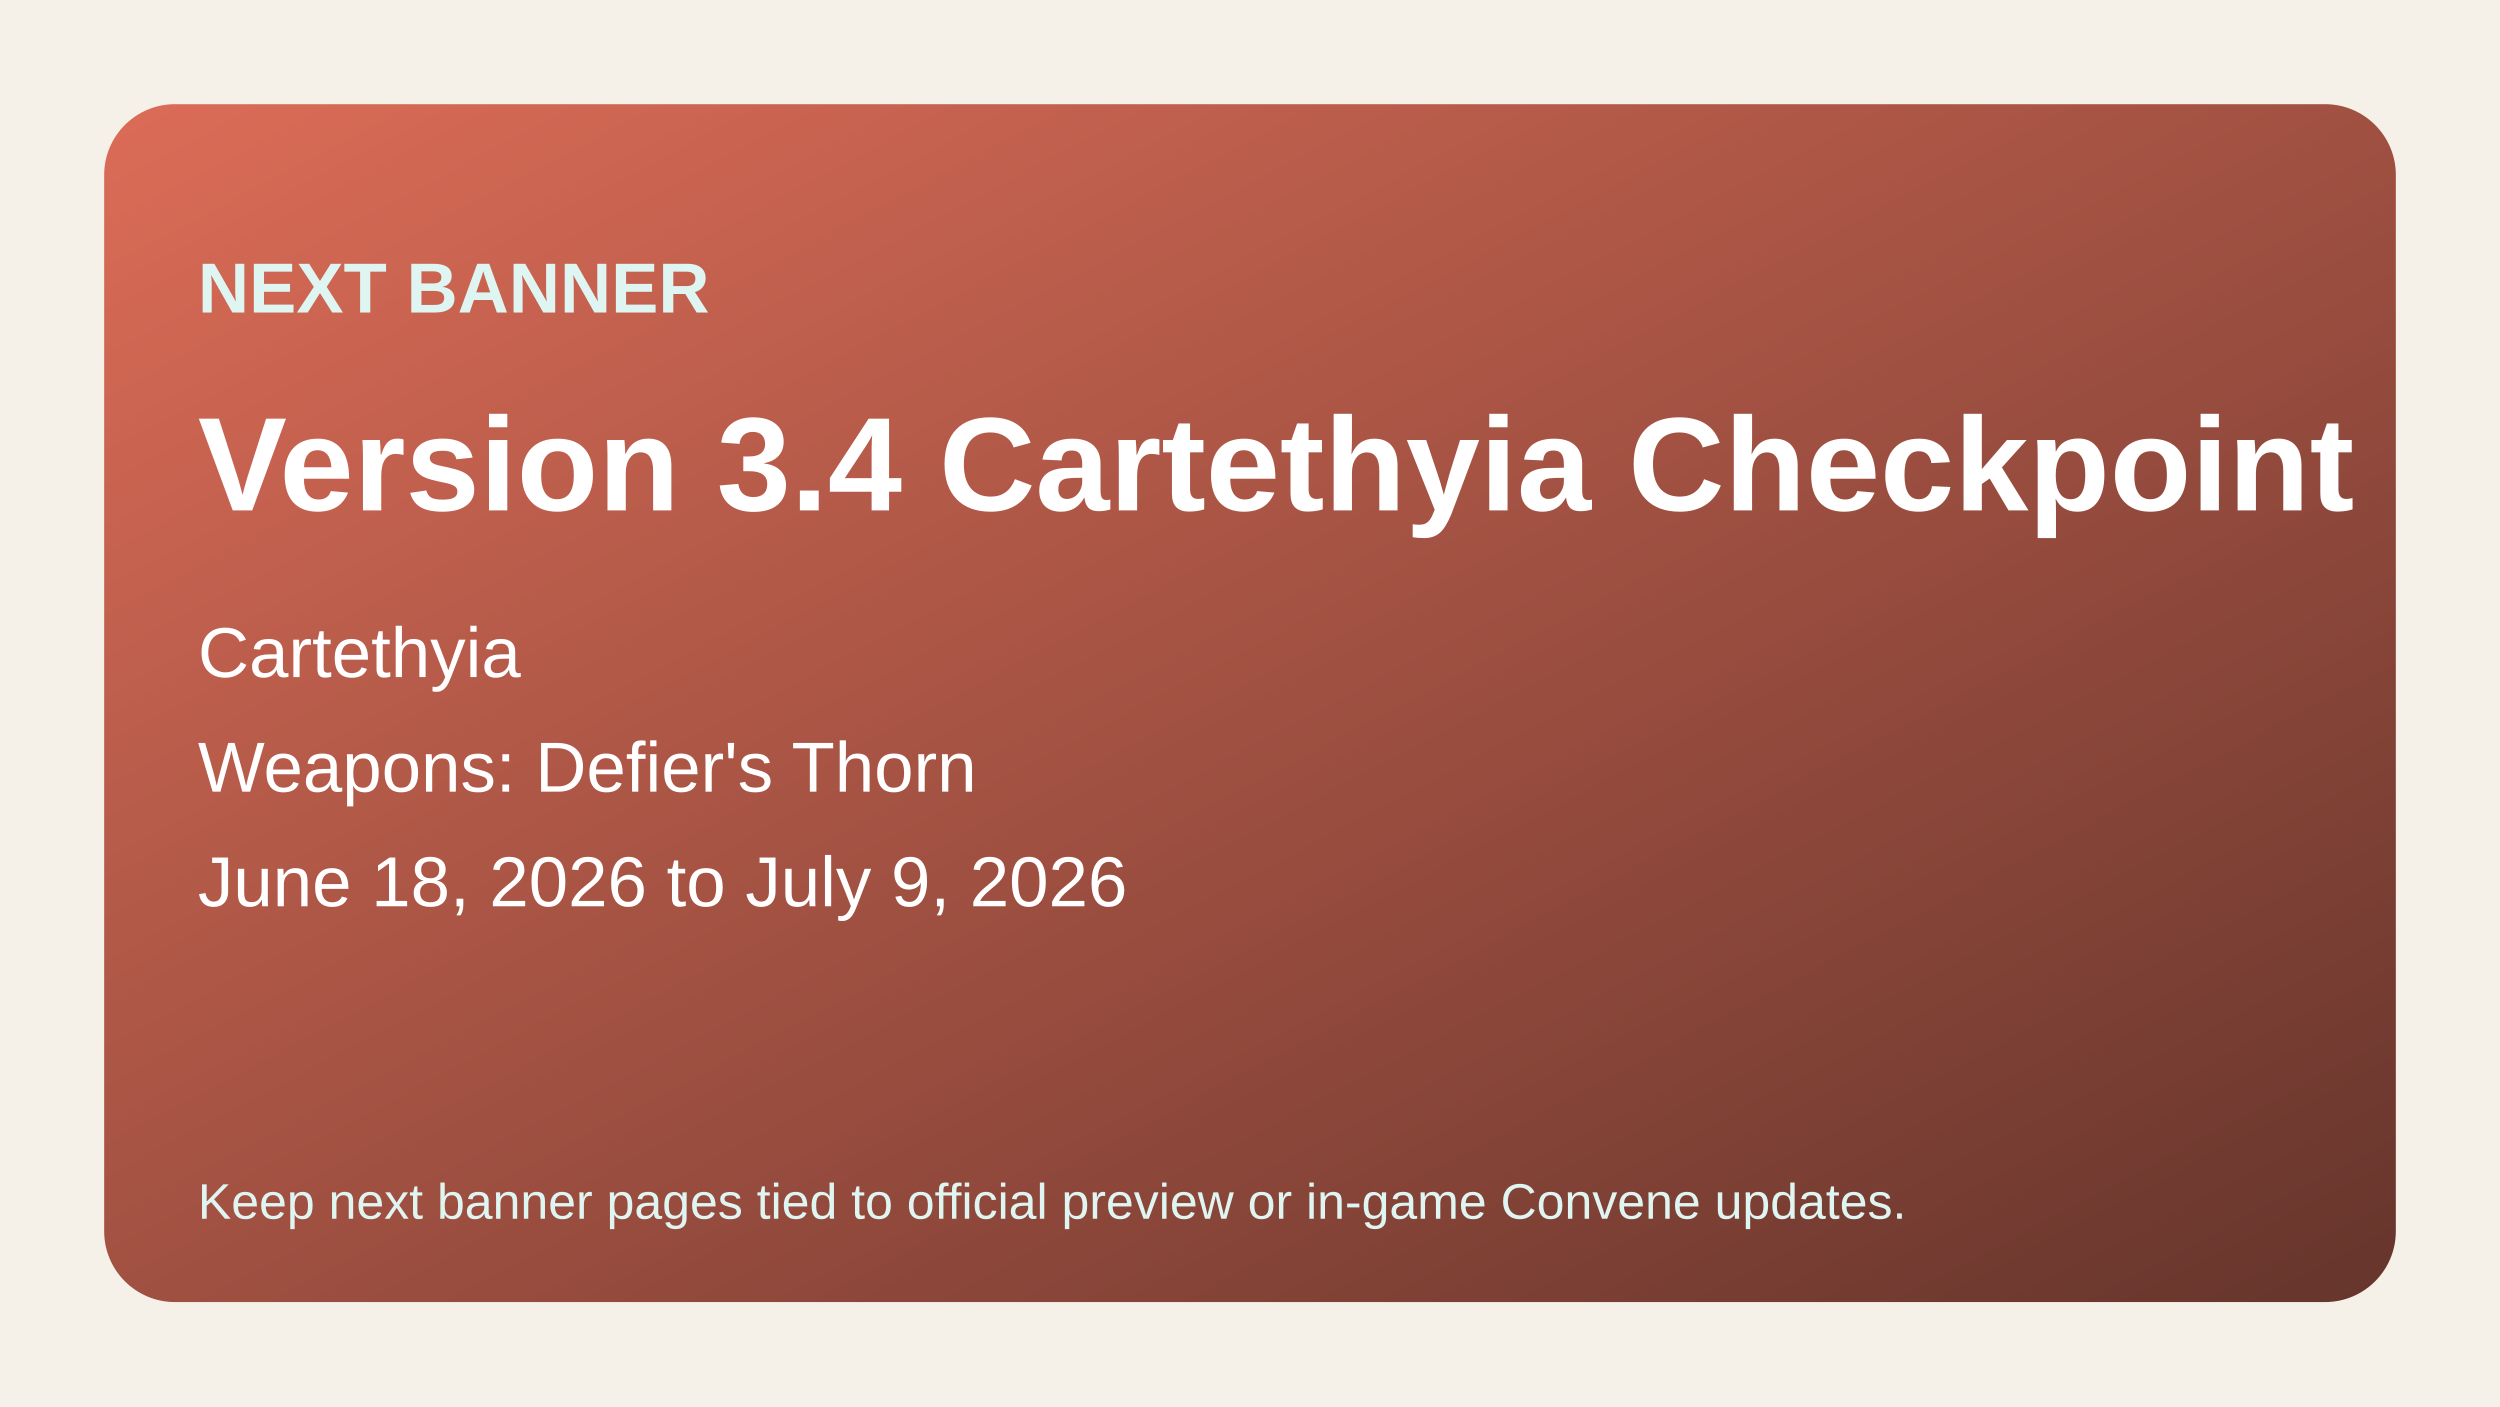
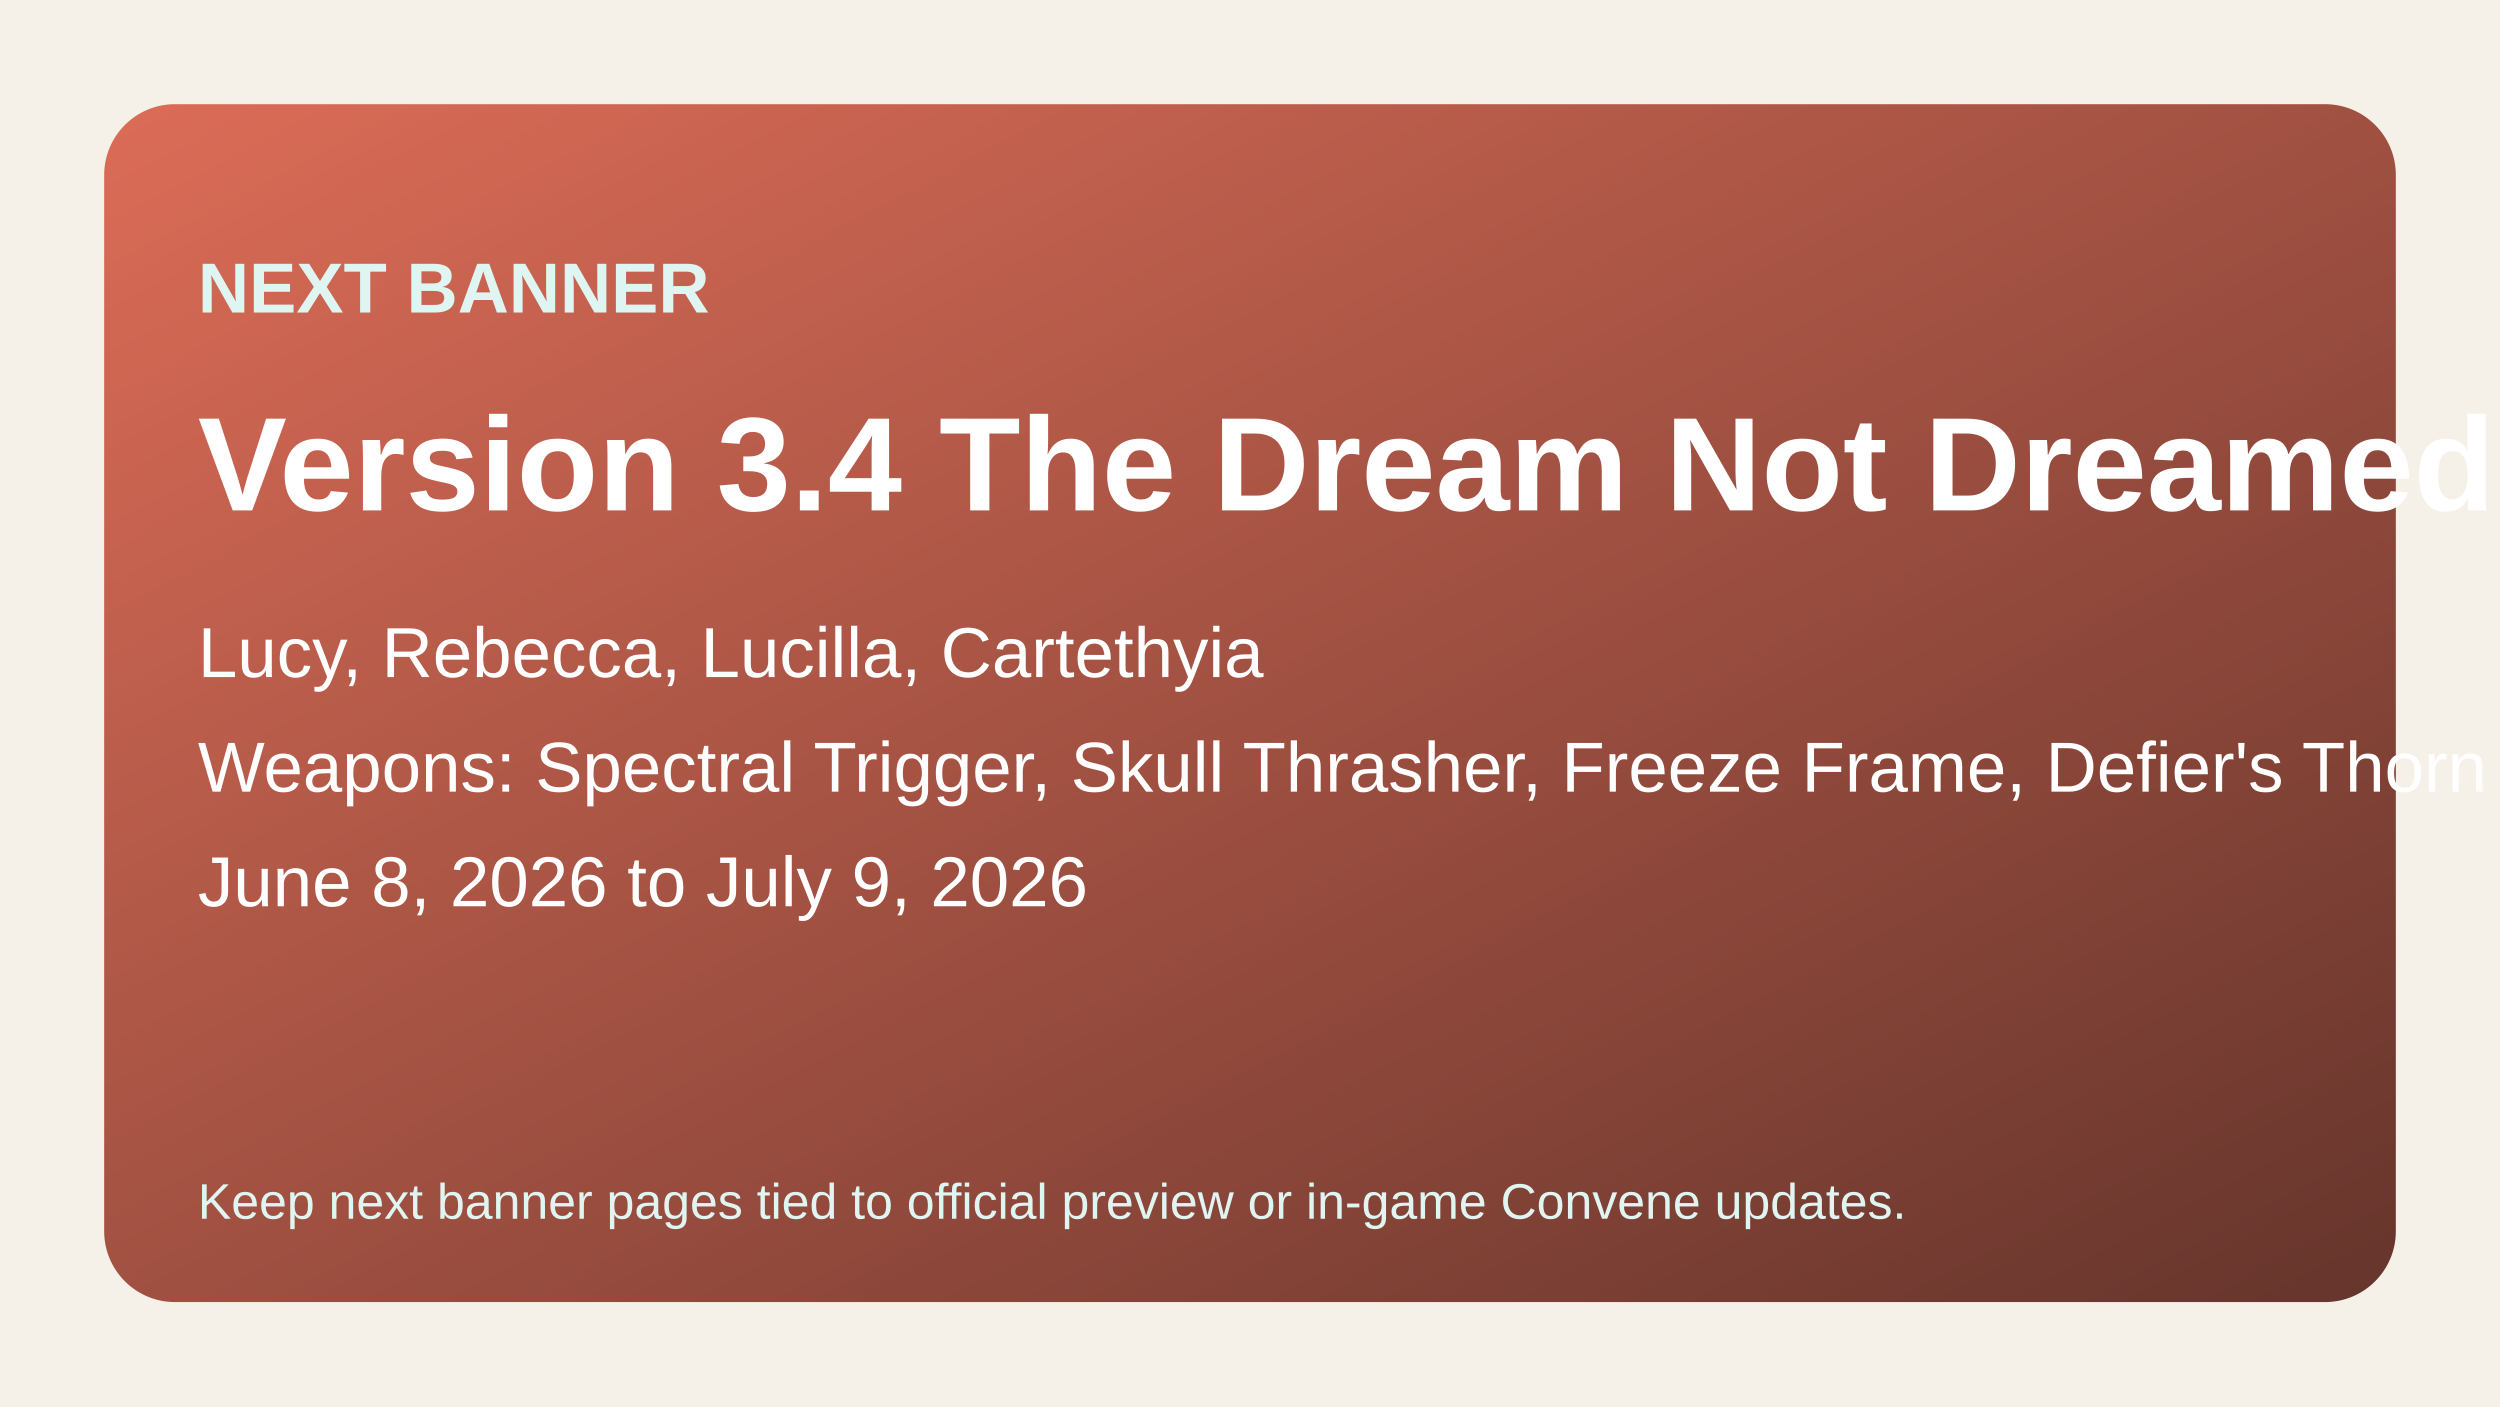
<svg xmlns="http://www.w3.org/2000/svg" width="1200" height="675" viewBox="0 0 1200 675" role="img" aria-labelledby="title desc">
  <defs>
    <linearGradient id="bg" x1="0" y1="0" x2="1" y2="1">
      <stop offset="0%" stop-color="#db6c57" />
      <stop offset="100%" stop-color="#66352c" />
    </linearGradient>
  </defs>
  <rect width="1200" height="675" fill="#f5f1e8" />
  <rect x="50" y="50" width="1100" height="575" rx="34" fill="url(#bg)" />
  <text x="95" y="150" fill="#dff5f1" font-family="Space Grotesk, Arial, sans-serif" font-size="34" font-weight="700">NEXT BANNER</text>
-   <text x="95" y="245" fill="#ffffff" font-family="Space Grotesk, Arial, sans-serif" font-size="64" font-weight="700">Version 3.4 Cartethyia Checkpoint</text>
-   <text x="95" y="325" fill="#ffffff" font-family="IBM Plex Sans, Arial, sans-serif" font-size="34">Cartethyia</text>
-   <text x="95" y="380" fill="#ffffff" font-family="IBM Plex Sans, Arial, sans-serif" font-size="34">Weapons: Defier's Thorn</text>
-   <text x="95" y="435" fill="#ffffff" font-family="IBM Plex Sans, Arial, sans-serif" font-size="34">June 18, 2026 to July 9, 2026</text>
+   <text x="95" y="245" fill="#ffffff" font-family="Space Grotesk, Arial, sans-serif" font-size="64" font-weight="700">Version 3.4 The Dream Not Dreamed</text>
+   <text x="95" y="325" fill="#ffffff" font-family="IBM Plex Sans, Arial, sans-serif" font-size="34">Lucy, Rebecca, Lucilla, Cartethyia</text>
+   <text x="95" y="380" fill="#ffffff" font-family="IBM Plex Sans, Arial, sans-serif" font-size="34">Weapons: Spectral Trigger, Skull Thrasher, Freeze Frame, Defier's Thorn</text>
+   <text x="95" y="435" fill="#ffffff" font-family="IBM Plex Sans, Arial, sans-serif" font-size="34">June 8, 2026 to July 9, 2026</text>
  <text x="95" y="585" fill="#dff5f1" font-family="IBM Plex Sans, Arial, sans-serif" font-size="24">Keep next banner pages tied to official preview or in-game Convene updates.</text>
</svg>
